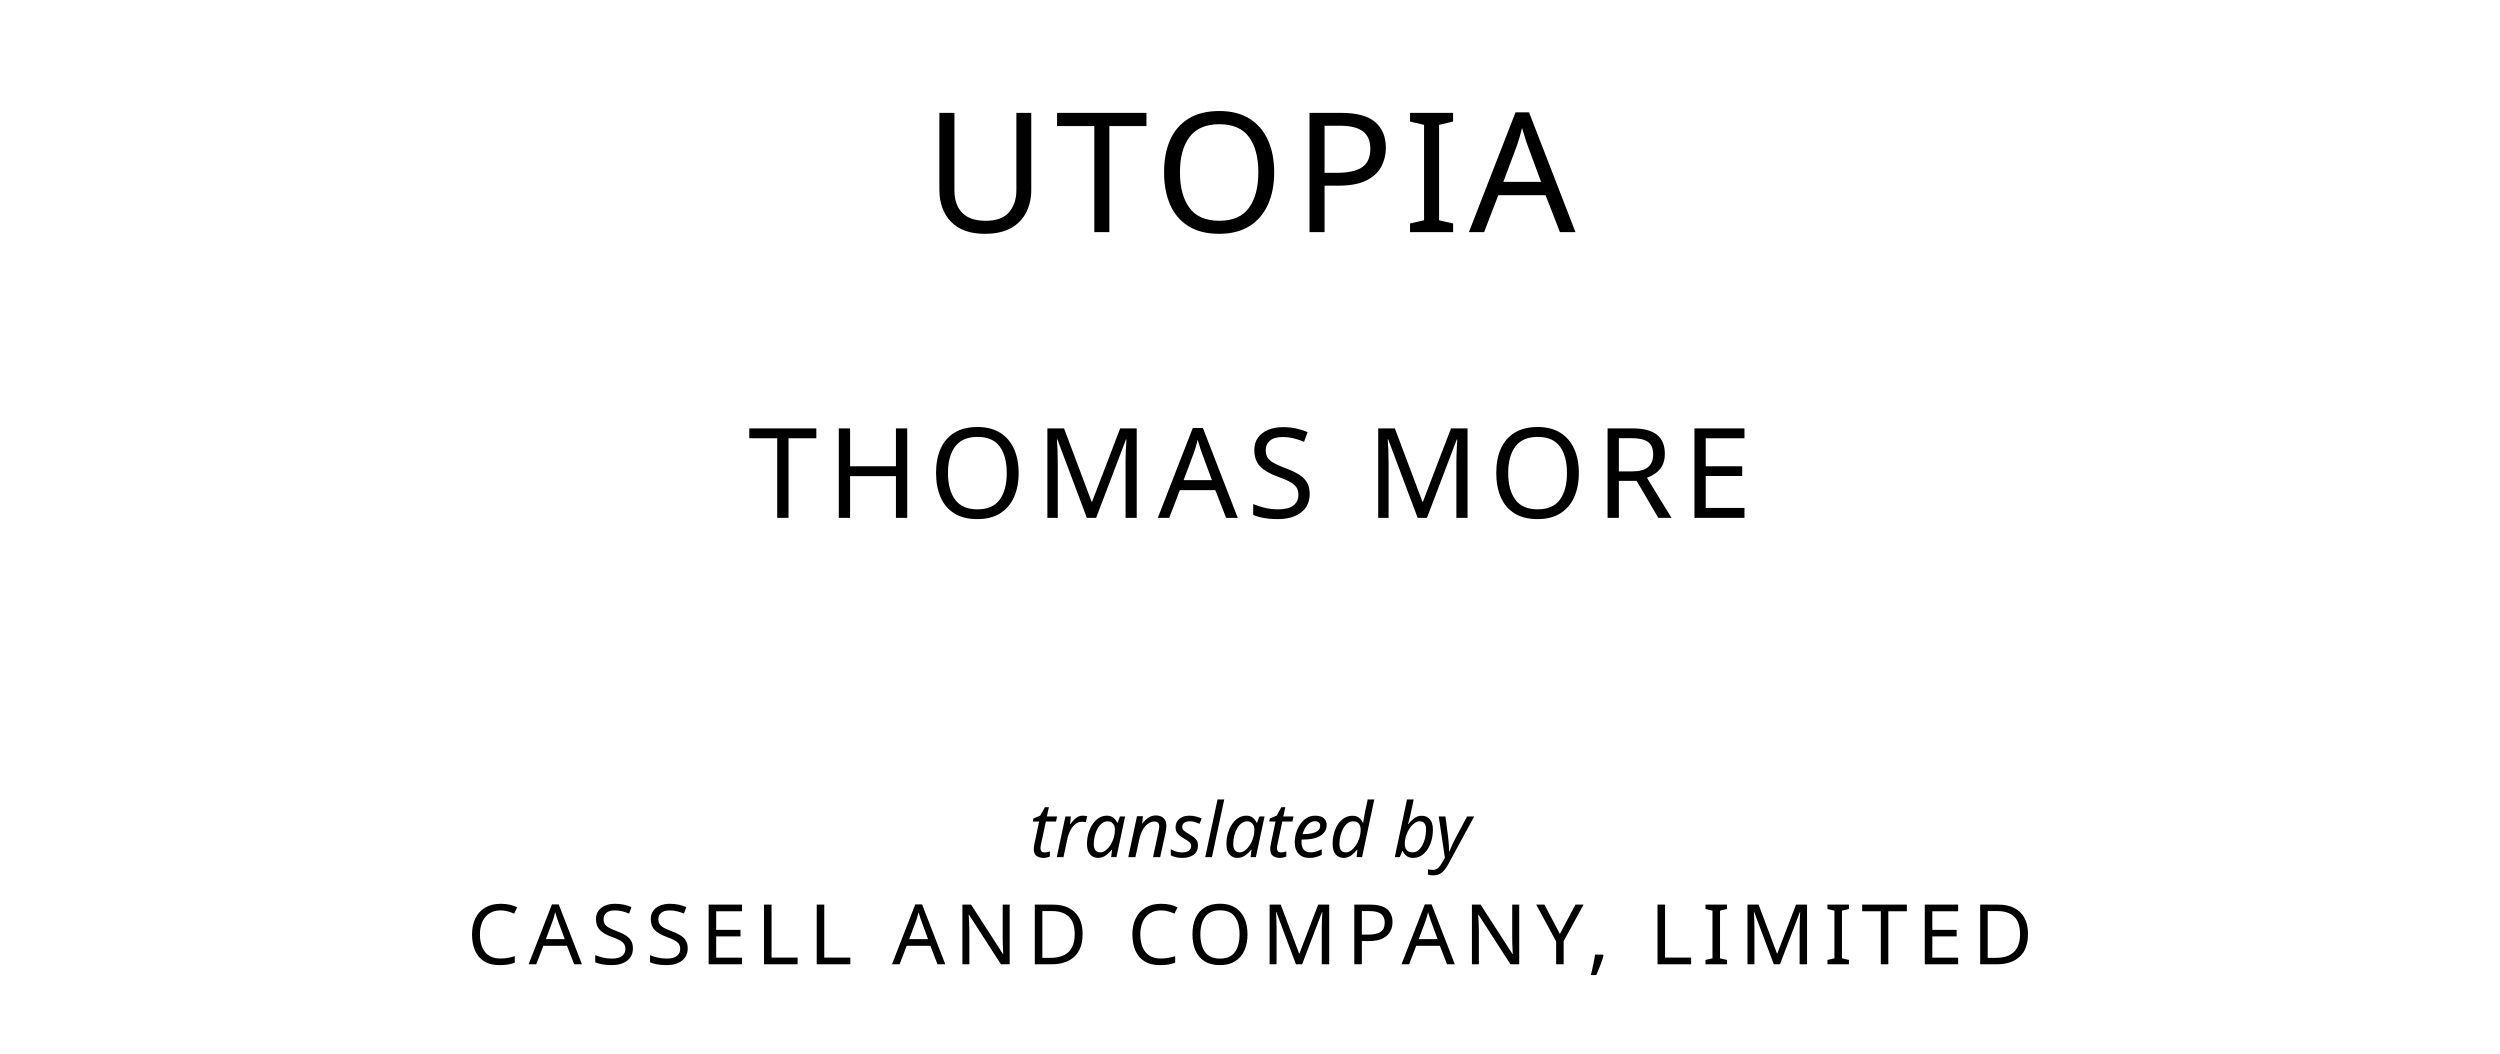
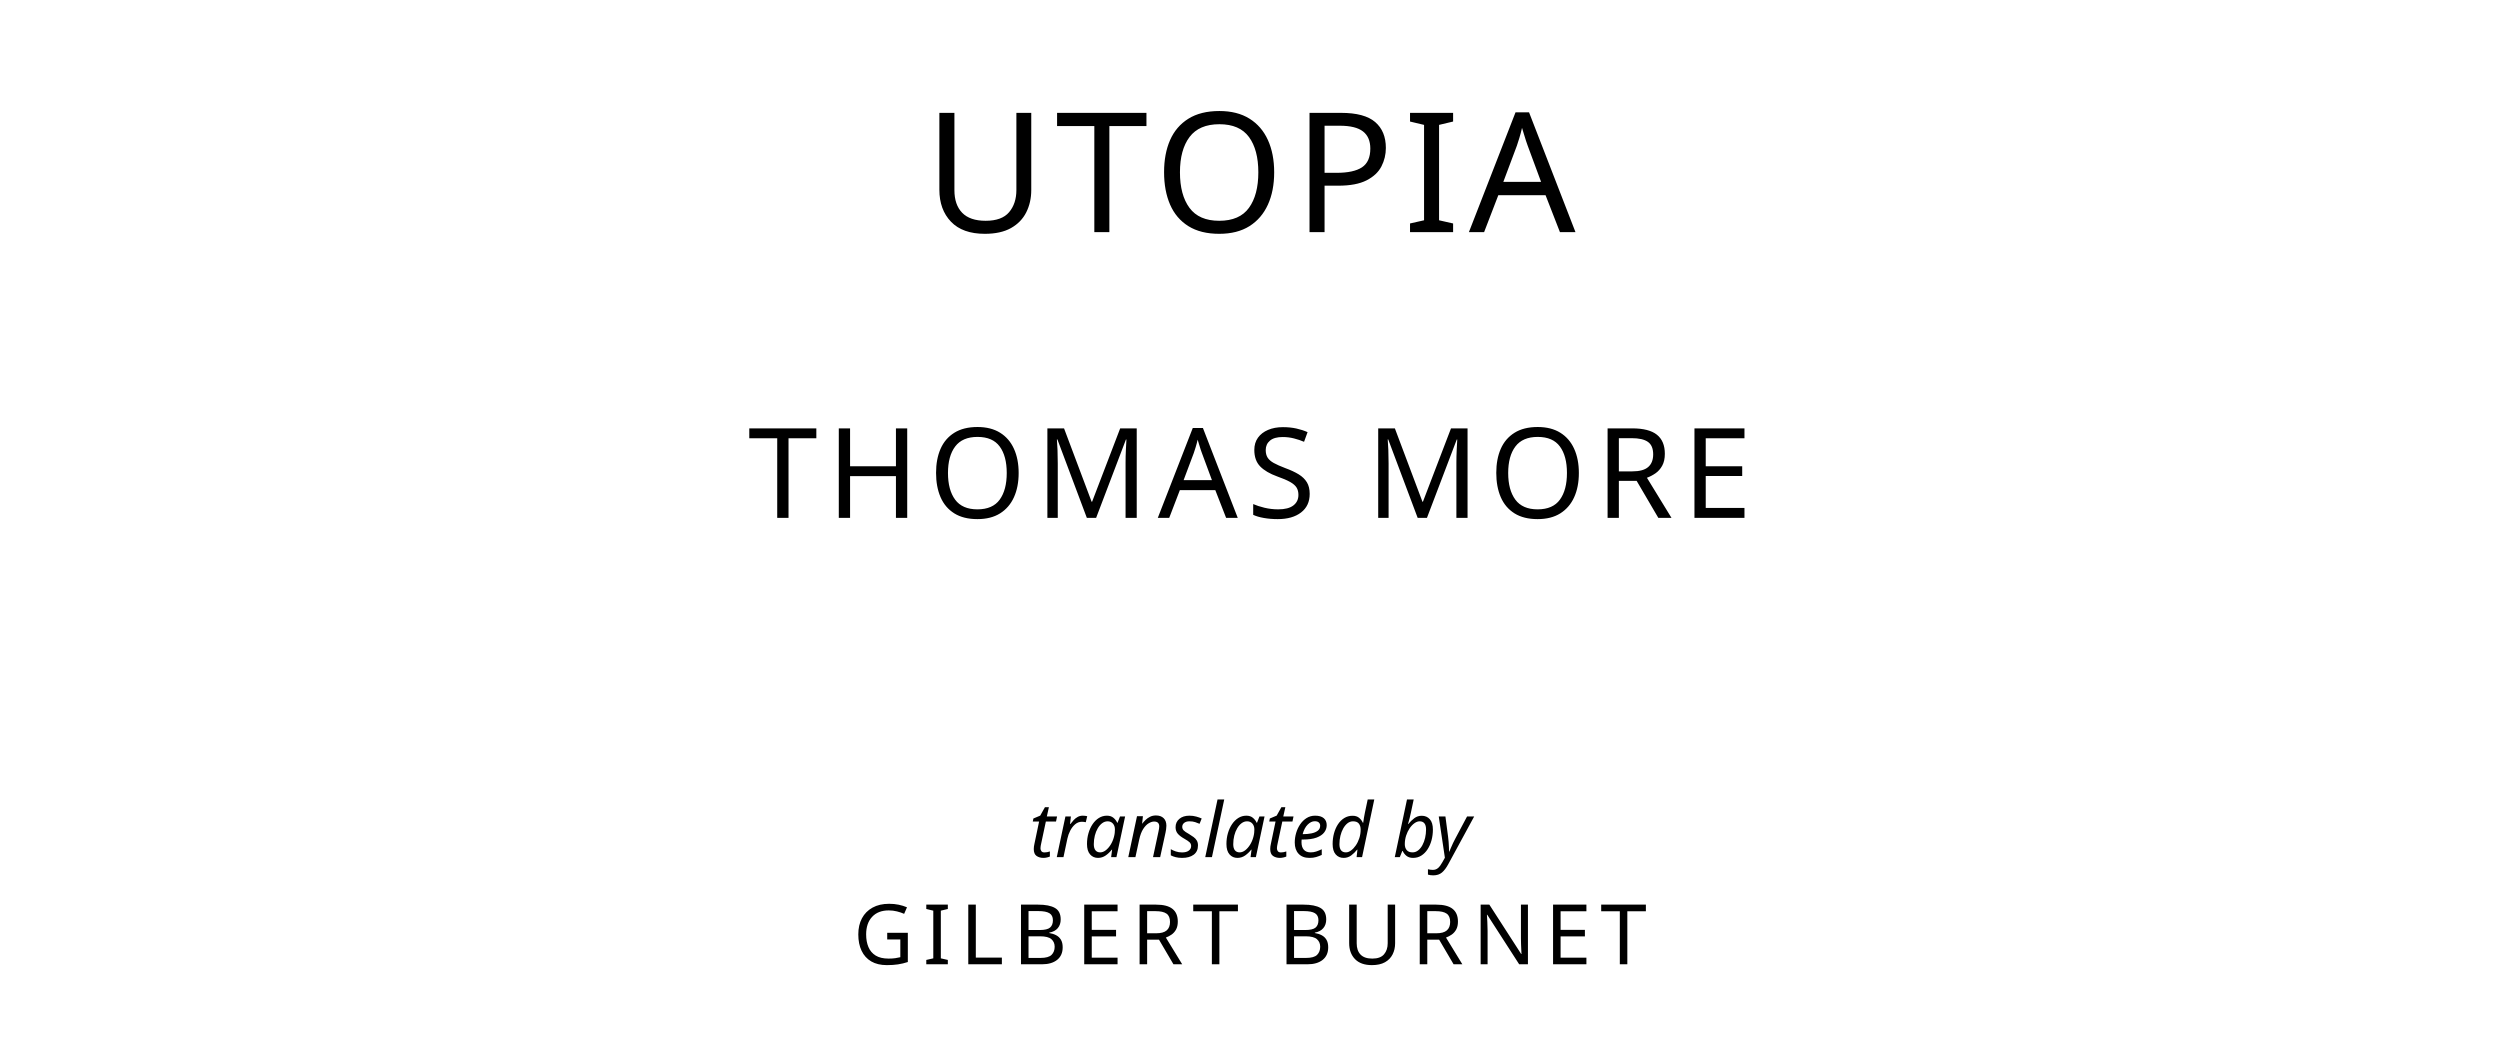
<svg xmlns="http://www.w3.org/2000/svg" version="1.1" viewBox="0 0 1400 590">
  <style type="text/css">
		text{
			font-family: "League Spartan";
			letter-spacing: 5px;
			text-anchor: middle;
		}

		.title{
			font-size: 93.567px;
		}

		.author{
			font-size: 70.175px;
		}

		.contributor-descriptor{
			font-family: "OFL Sorts Mill Goudy";
			font-size: 42.508px;
			font-style: italic;
			letter-spacing: 0;
		}

		.contributor{
			font-size: 46.784px;
		}
	</style>
  <text class="title" x="700" y="130">UTOPIA</text>
  <text class="author" x="700" y="290">THOMAS MORE</text>
  <text class="contributor-descriptor" x="700" y="480">translated by</text>
-   <text class="contributor" x="700" y="540">CASSELL AND COMPANY, LIMITED</text>
+   <text class="contributor" x="700" y="540">GILBERT BURNET</text>
</svg>
